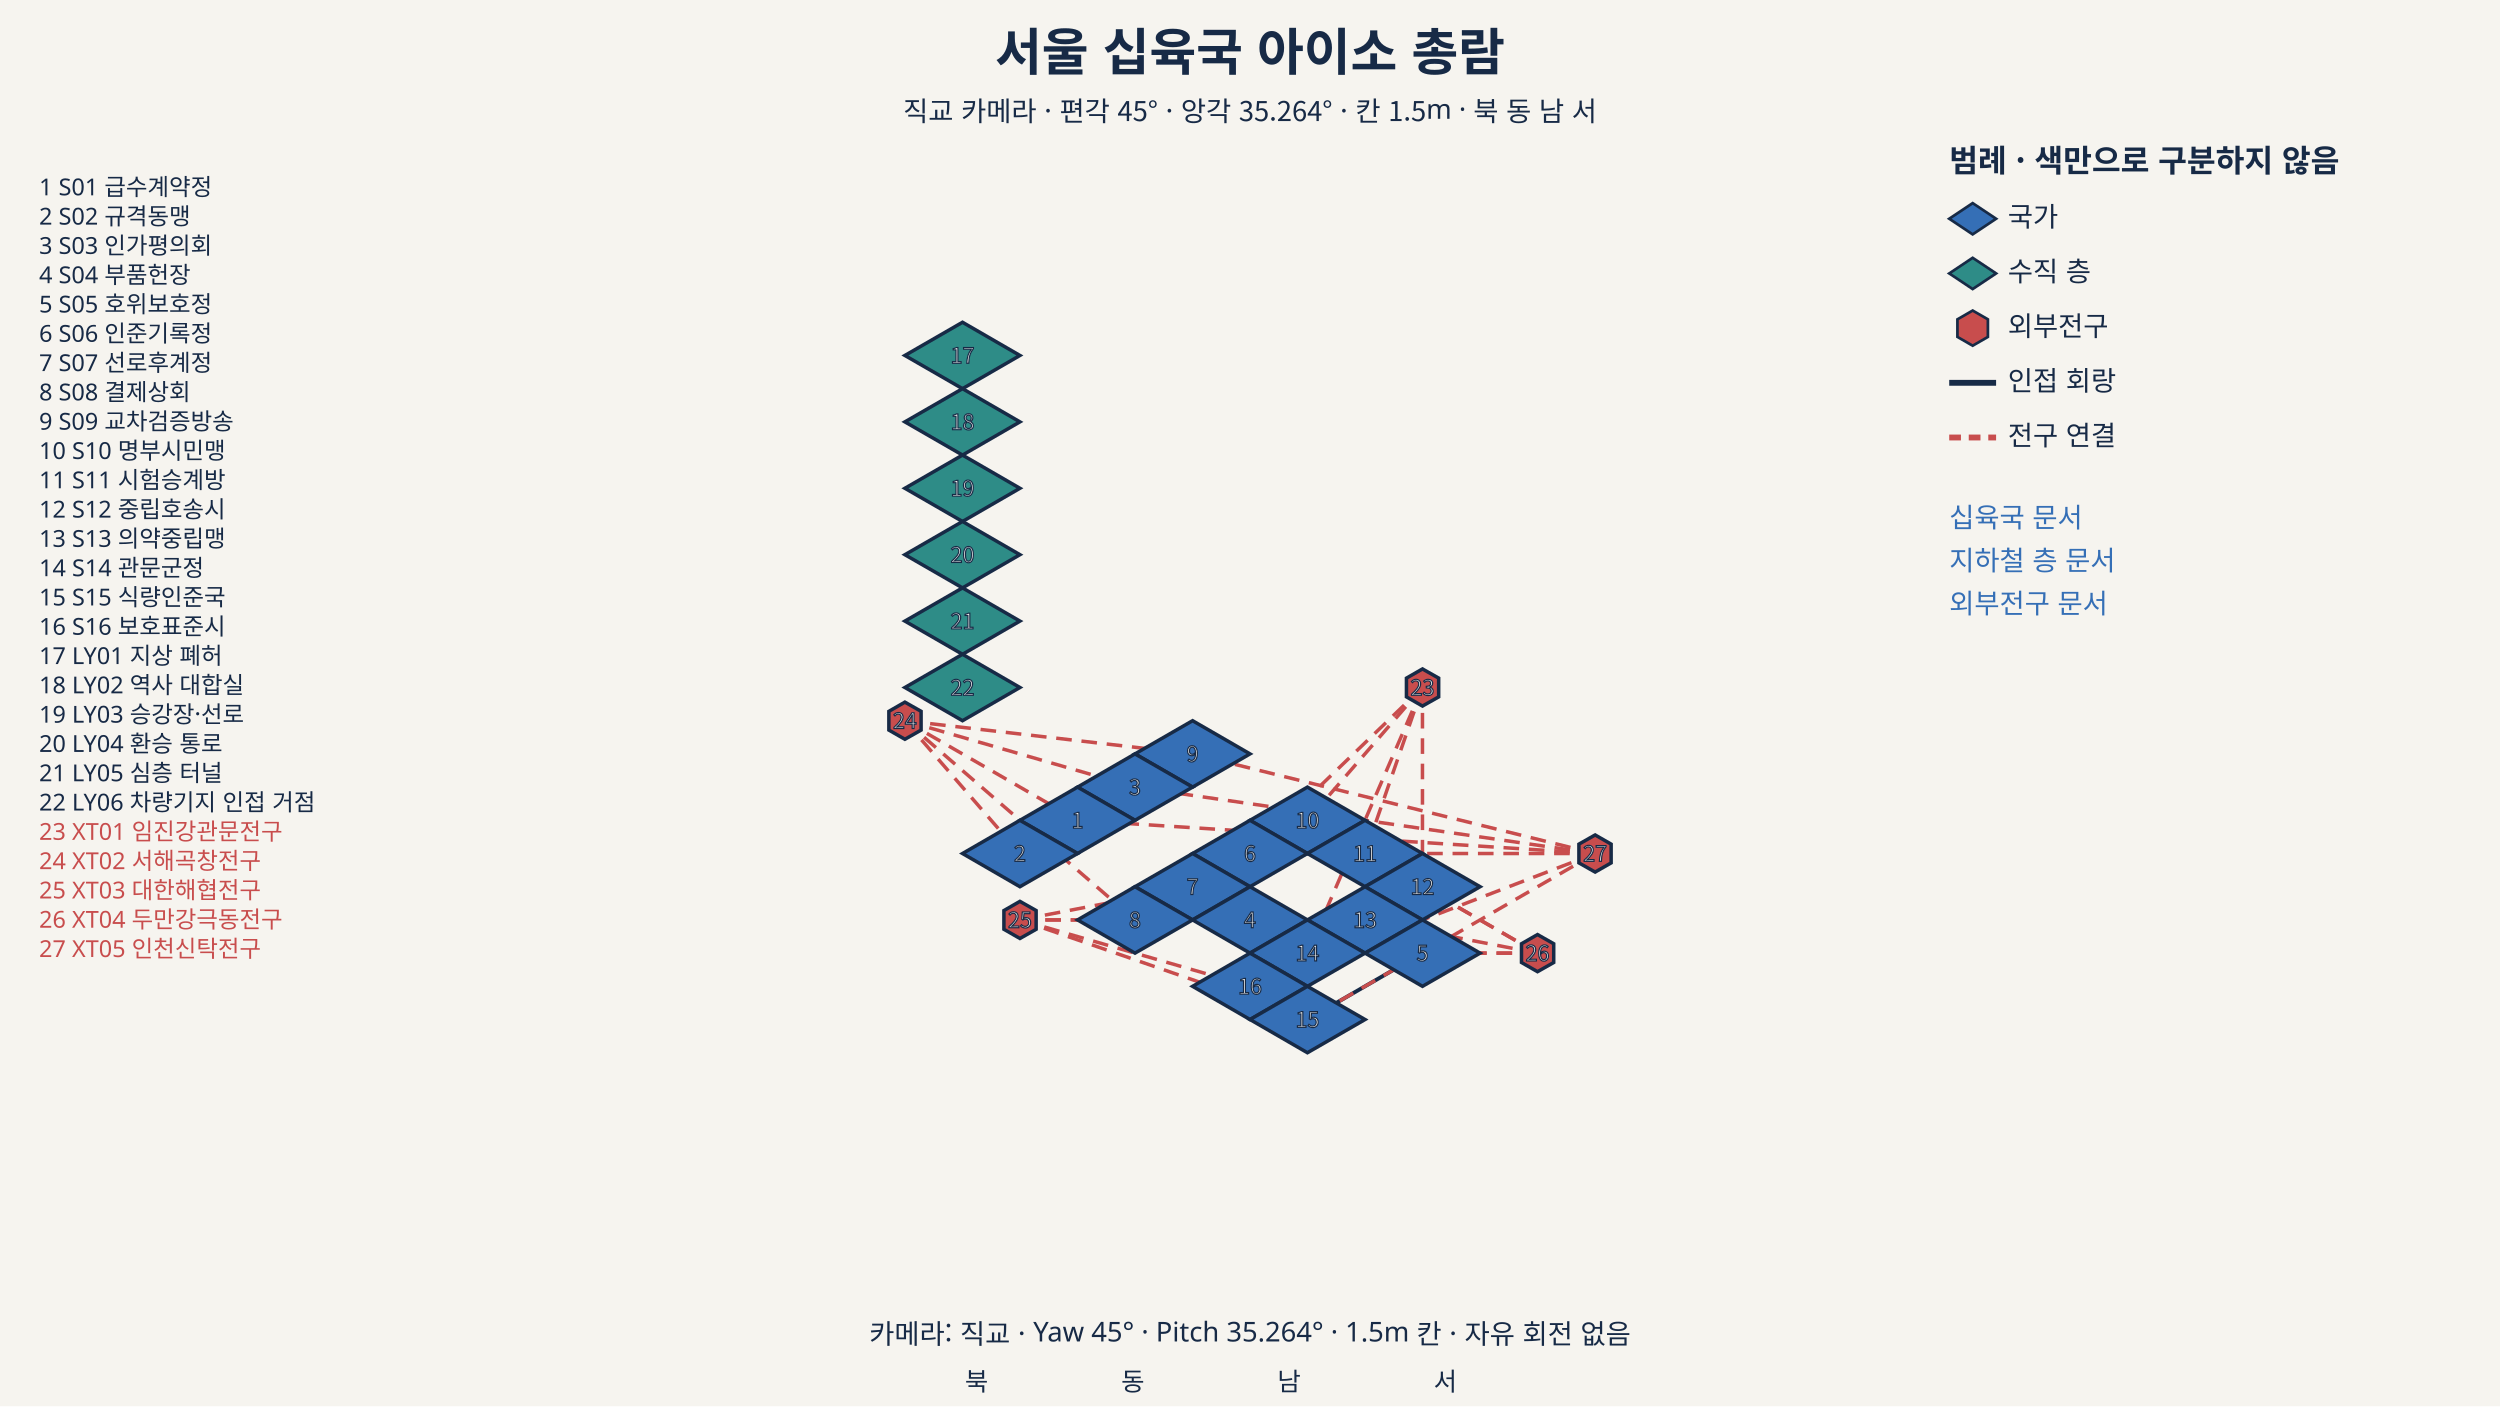
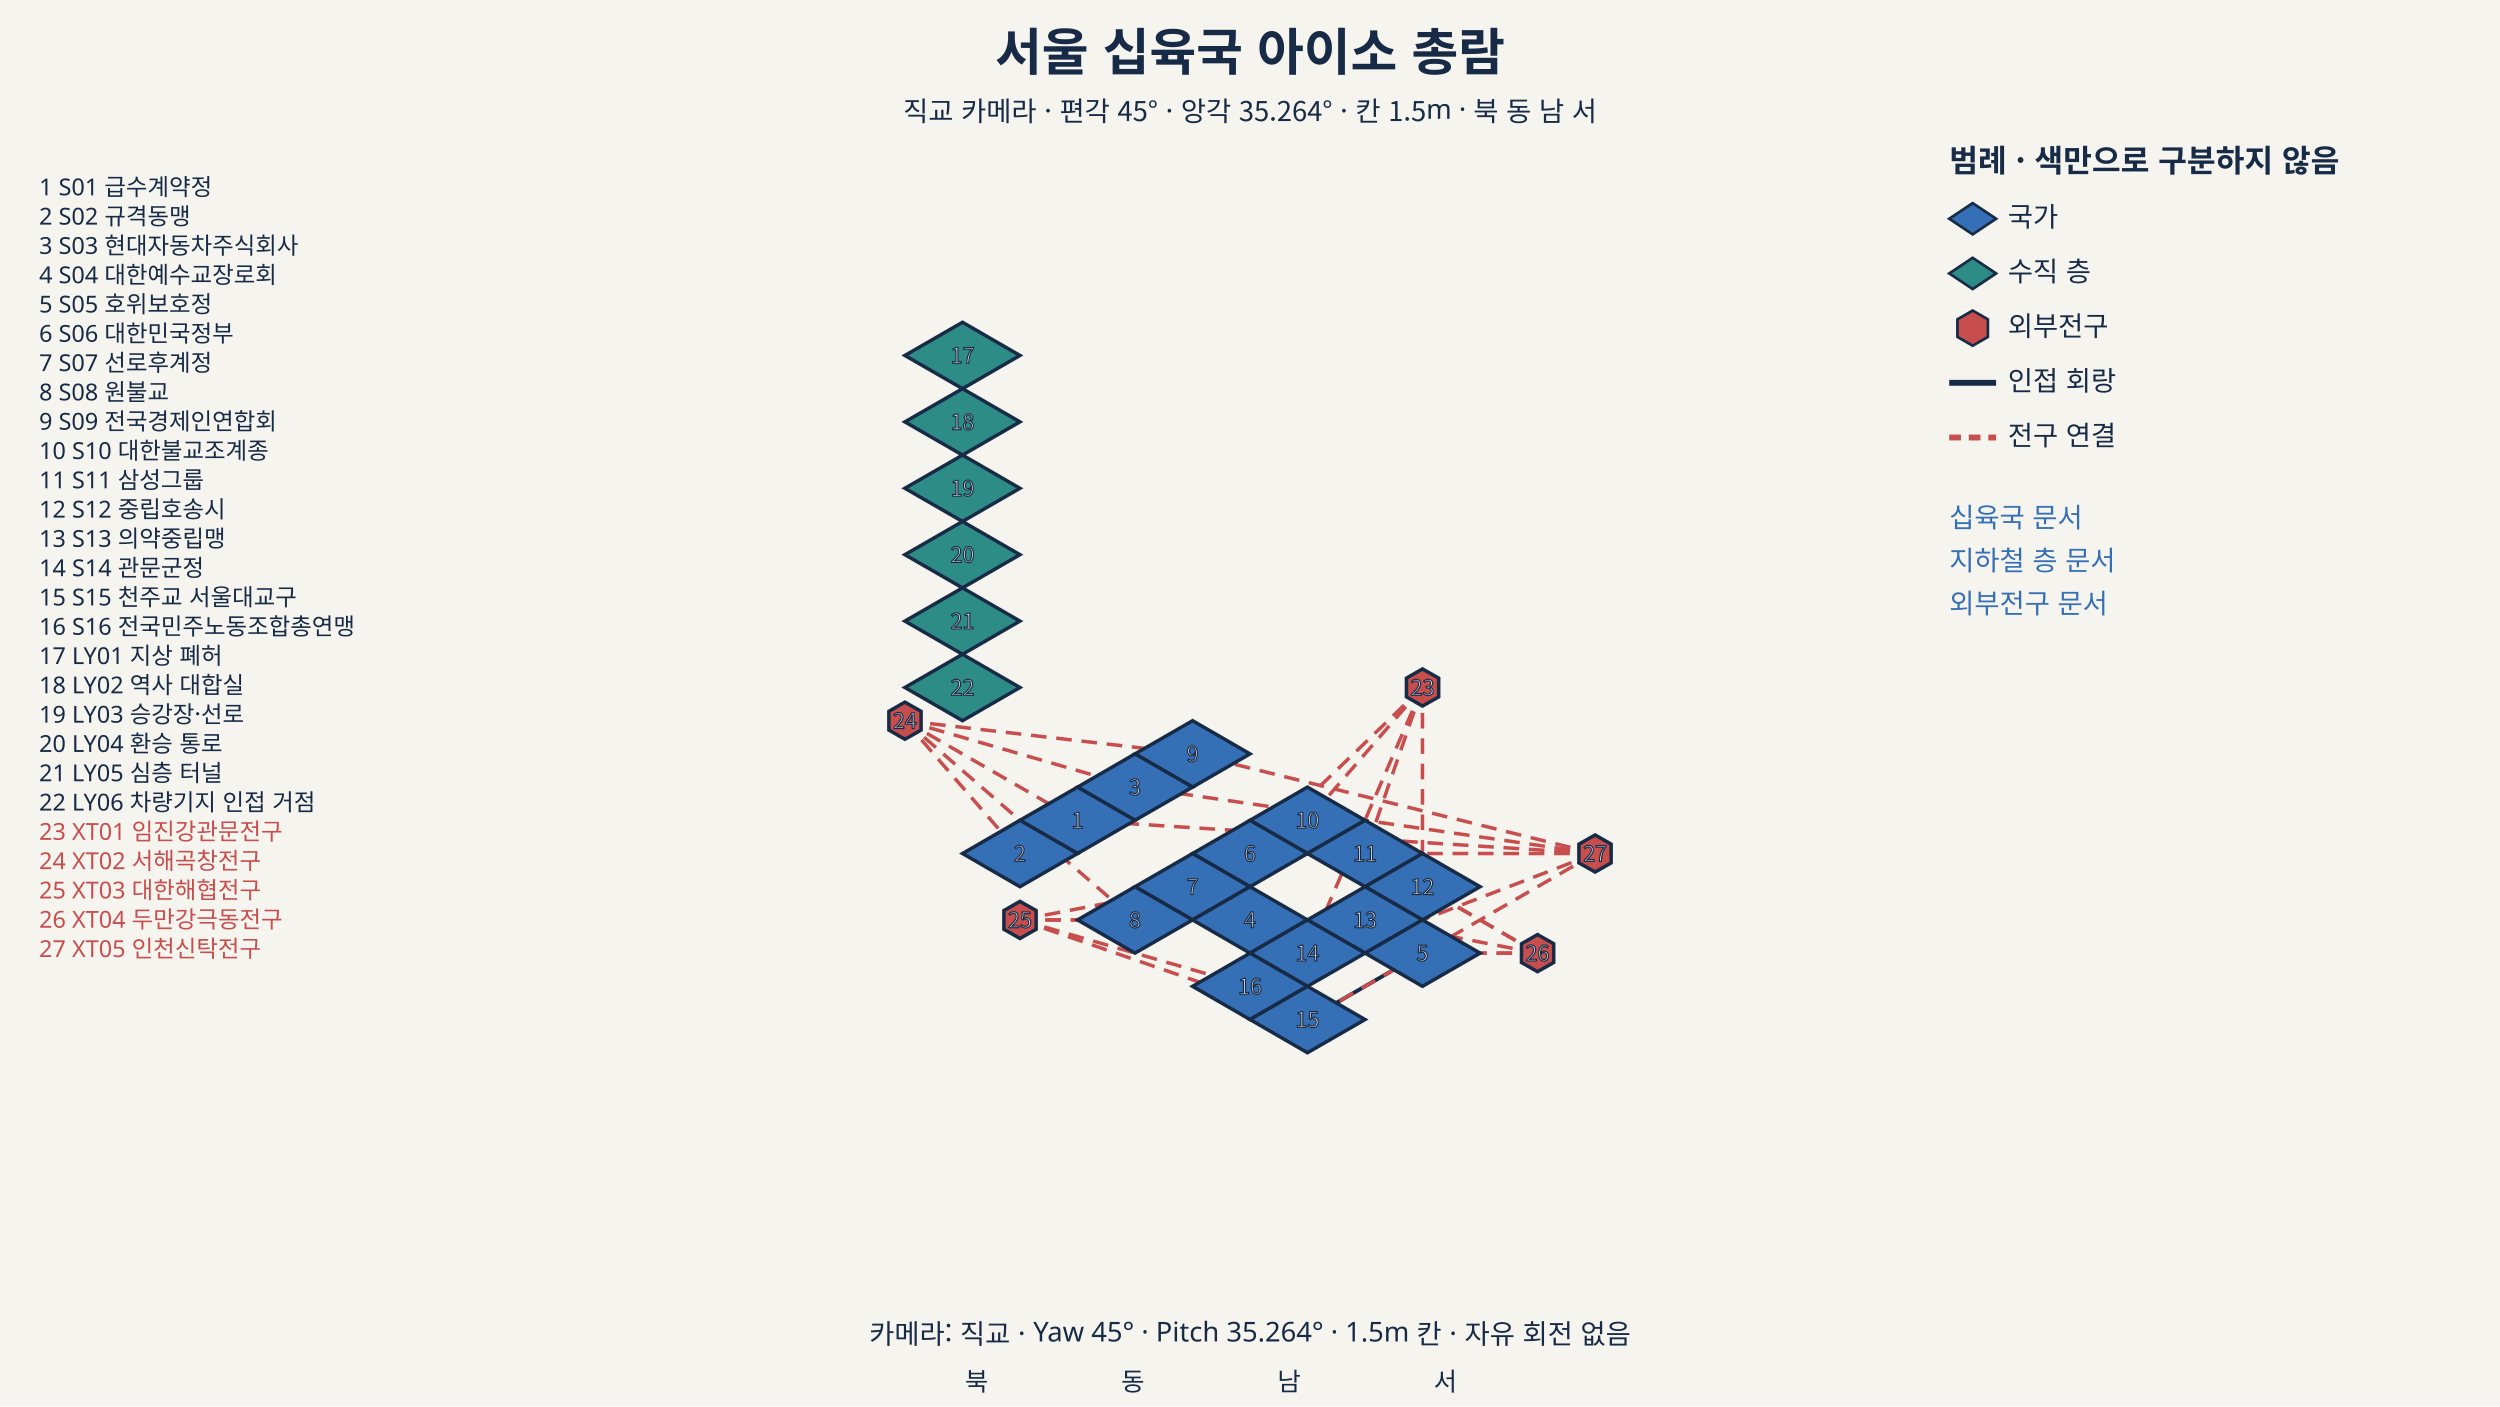
- <svg xmlns="http://www.w3.org/2000/svg" width="1280" height="720" viewBox="0 0 1280 720" role="img" aria-labelledby="title desc" xml:lang="ko" data-atlas-hash="6d7f060f82a2ee91fc127a8096e9a57d77d2d13cf7e8adb3f6fe76635e398caa" data-yaw="45" data-pitch="35.264" data-tile-meters="1.5">
+ <svg xmlns="http://www.w3.org/2000/svg" width="1280" height="720" viewBox="0 0 1280 720" role="img" aria-labelledby="title desc" xml:lang="ko" data-atlas-hash="7fadca395f92d4db23acdbbb047b1f75e3b9603f41fed8a22cf4b52b2c434663" data-yaw="45" data-pitch="35.264" data-tile-meters="1.5">
  <rect width="1280" height="720" fill="#F6F4EF" />
  <defs>
    <pattern id="iso-hatch" width="6" height="6" patternUnits="userSpaceOnUse">
      <path d="M0 6 6 0" stroke="#C84D4D" stroke-width="1.2" fill="none" />
    </pattern>
    <marker id="iso-arrow" markerWidth="10" markerHeight="10" refX="8" refY="3" orient="auto">
      <path d="M0,0 L0,6 L9,3 z" fill="#C84D4D" />
    </marker>
  </defs>
  <g font-family="Pretendard, Noto Sans KR, Apple SD Gothic Neo, Malgun Gothic, sans-serif" fill="#172A46">
    <text x="640" y="36" text-anchor="middle" font-size="26" font-weight="700">서울 십육국 아이소 총람</text>
    <text x="640" y="62" text-anchor="middle" font-size="14" fill="#172A46">직교 카메라 · 편각 45° · 앙각 35.264° · 칸 1.5m · 북 동 남 서</text>
    <g id="iso-edges">
      <line id="E-ADJ-S01-S02" x1="551.7" y1="420" x2="522.2" y2="437" stroke="#172A46" stroke-width="2" />
      <line id="E-ADJ-S02-S03" x1="522.2" y1="437" x2="581.1" y2="403" stroke="#172A46" stroke-width="2" />
      <line id="E-ADJ-S03-S09" x1="581.1" y1="403" x2="610.6" y2="386" stroke="#172A46" stroke-width="2" />
      <line id="E-ADJ-S04-S14" x1="640" y1="471" x2="669.4" y2="488" stroke="#172A46" stroke-width="2" />
      <line id="E-ADJ-S05-S15" x1="728.3" y1="488" x2="669.4" y2="522" stroke="#172A46" stroke-width="2" />
      <line id="E-ADJ-S06-S07" x1="640" y1="437" x2="610.6" y2="454" stroke="#172A46" stroke-width="2" />
      <line id="E-ADJ-S07-S08" x1="610.6" y1="454" x2="581.1" y2="471" stroke="#172A46" stroke-width="2" />
      <line id="E-ADJ-S10-S11" x1="669.4" y1="420" x2="698.9" y2="437" stroke="#172A46" stroke-width="2" />
      <line id="E-ADJ-S11-S12" x1="698.9" y1="437" x2="728.3" y2="454" stroke="#172A46" stroke-width="2" />
      <line id="E-ADJ-S15-S16" x1="669.4" y1="522" x2="640" y2="505" stroke="#172A46" stroke-width="2" />
      <line id="E-LY-LY01-LY02" x1="492.8" y1="182" x2="492.8" y2="216" stroke="#172A46" stroke-width="2" />
      <line id="E-LY-LY02-LY03" x1="492.8" y1="216" x2="492.8" y2="250" stroke="#172A46" stroke-width="2" />
      <line id="E-LY-LY03-LY04" x1="492.8" y1="250" x2="492.8" y2="284" stroke="#172A46" stroke-width="2" />
      <line id="E-LY-LY04-LY05" x1="492.8" y1="284" x2="492.8" y2="318" stroke="#172A46" stroke-width="2" />
      <line id="E-LY-LY05-LY06" x1="492.8" y1="318" x2="492.8" y2="352" stroke="#172A46" stroke-width="2" />
      <line id="E-XT-XT01-S06" x1="728.3" y1="352" x2="640" y2="437" stroke="#C84D4D" stroke-width="1.8" stroke-dasharray="8 5" marker-end="url(#iso-arrow)" />
      <line id="E-XT-XT01-S10" x1="728.3" y1="352" x2="669.4" y2="420" stroke="#C84D4D" stroke-width="1.8" stroke-dasharray="8 5" marker-end="url(#iso-arrow)" />
      <line id="E-XT-XT01-S11" x1="728.3" y1="352" x2="698.9" y2="437" stroke="#C84D4D" stroke-width="1.8" stroke-dasharray="8 5" marker-end="url(#iso-arrow)" />
      <line id="E-XT-XT01-S12" x1="728.3" y1="352" x2="728.3" y2="454" stroke="#C84D4D" stroke-width="1.8" stroke-dasharray="8 5" marker-end="url(#iso-arrow)" />
      <line id="E-XT-XT01-S14" x1="728.3" y1="352" x2="669.4" y2="488" stroke="#C84D4D" stroke-width="1.8" stroke-dasharray="8 5" marker-end="url(#iso-arrow)" />
      <line id="E-XT-XT02-S01" x1="463.3" y1="369" x2="551.7" y2="420" stroke="#C84D4D" stroke-width="1.8" stroke-dasharray="8 5" marker-end="url(#iso-arrow)" />
      <line id="E-XT-XT02-S02" x1="463.3" y1="369" x2="522.2" y2="437" stroke="#C84D4D" stroke-width="1.8" stroke-dasharray="8 5" marker-end="url(#iso-arrow)" />
      <line id="E-XT-XT02-S03" x1="463.3" y1="369" x2="581.1" y2="403" stroke="#C84D4D" stroke-width="1.8" stroke-dasharray="8 5" marker-end="url(#iso-arrow)" />
      <line id="E-XT-XT02-S08" x1="463.3" y1="369" x2="581.1" y2="471" stroke="#C84D4D" stroke-width="1.8" stroke-dasharray="8 5" marker-end="url(#iso-arrow)" />
      <line id="E-XT-XT02-S09" x1="463.3" y1="369" x2="610.6" y2="386" stroke="#C84D4D" stroke-width="1.8" stroke-dasharray="8 5" marker-end="url(#iso-arrow)" />
      <line id="E-XT-XT03-S04" x1="522.2" y1="471" x2="640" y2="471" stroke="#C84D4D" stroke-width="1.8" stroke-dasharray="8 5" marker-end="url(#iso-arrow)" />
      <line id="E-XT-XT03-S07" x1="522.2" y1="471" x2="610.6" y2="454" stroke="#C84D4D" stroke-width="1.8" stroke-dasharray="8 5" marker-end="url(#iso-arrow)" />
      <line id="E-XT-XT03-S08" x1="522.2" y1="471" x2="581.1" y2="471" stroke="#C84D4D" stroke-width="1.8" stroke-dasharray="8 5" marker-end="url(#iso-arrow)" />
      <line id="E-XT-XT03-S15" x1="522.2" y1="471" x2="669.4" y2="522" stroke="#C84D4D" stroke-width="1.8" stroke-dasharray="8 5" marker-end="url(#iso-arrow)" />
      <line id="E-XT-XT03-S16" x1="522.2" y1="471" x2="640" y2="505" stroke="#C84D4D" stroke-width="1.8" stroke-dasharray="8 5" marker-end="url(#iso-arrow)" />
      <line id="E-XT-XT04-S05" x1="787.2" y1="488" x2="728.3" y2="488" stroke="#C84D4D" stroke-width="1.8" stroke-dasharray="8 5" marker-end="url(#iso-arrow)" />
      <line id="E-XT-XT04-S11" x1="787.2" y1="488" x2="698.9" y2="437" stroke="#C84D4D" stroke-width="1.8" stroke-dasharray="8 5" marker-end="url(#iso-arrow)" />
      <line id="E-XT-XT04-S12" x1="787.2" y1="488" x2="728.3" y2="454" stroke="#C84D4D" stroke-width="1.8" stroke-dasharray="8 5" marker-end="url(#iso-arrow)" />
      <line id="E-XT-XT04-S13" x1="787.2" y1="488" x2="698.9" y2="471" stroke="#C84D4D" stroke-width="1.8" stroke-dasharray="8 5" marker-end="url(#iso-arrow)" />
      <line id="E-XT-XT04-S14" x1="787.2" y1="488" x2="669.4" y2="488" stroke="#C84D4D" stroke-width="1.8" stroke-dasharray="8 5" marker-end="url(#iso-arrow)" />
      <line id="E-XT-XT05-S01" x1="816.7" y1="437" x2="551.7" y2="420" stroke="#C84D4D" stroke-width="1.8" stroke-dasharray="8 5" marker-end="url(#iso-arrow)" />
      <line id="E-XT-XT05-S03" x1="816.7" y1="437" x2="581.1" y2="403" stroke="#C84D4D" stroke-width="1.8" stroke-dasharray="8 5" marker-end="url(#iso-arrow)" />
      <line id="E-XT-XT05-S06" x1="816.7" y1="437" x2="640" y2="437" stroke="#C84D4D" stroke-width="1.8" stroke-dasharray="8 5" marker-end="url(#iso-arrow)" />
      <line id="E-XT-XT05-S09" x1="816.7" y1="437" x2="610.6" y2="386" stroke="#C84D4D" stroke-width="1.8" stroke-dasharray="8 5" marker-end="url(#iso-arrow)" />
      <line id="E-XT-XT05-S15" x1="816.7" y1="437" x2="669.4" y2="522" stroke="#C84D4D" stroke-width="1.8" stroke-dasharray="8 5" marker-end="url(#iso-arrow)" />
      <line id="E-XT-XT05-S16" x1="816.7" y1="437" x2="640" y2="505" stroke="#C84D4D" stroke-width="1.8" stroke-dasharray="8 5" marker-end="url(#iso-arrow)" />
    </g>
    <g id="iso-nodes">
      <g id="N-LY01" data-ref="LY01" data-kind="layer" data-layer="LY01" data-source-kind="original-fiction" data-label-priority="1">
        <polygon id="N-LY01-shape" points="492.8,165 522.2,182 492.8,199 463.3,182" fill="#2E8C87" stroke="#172A46" stroke-width="1.8" />
        <text x="492.8" y="186" text-anchor="middle" font-size="11" fill="#F6F4EF" stroke="#172A46" stroke-width="0.6">17</text>
      </g>
      <g id="N-LY02" data-ref="LY02" data-kind="layer" data-layer="LY02" data-source-kind="original-fiction" data-label-priority="1">
        <polygon id="N-LY02-shape" points="492.8,199 522.2,216 492.8,233 463.3,216" fill="#2E8C87" stroke="#172A46" stroke-width="1.8" />
        <text x="492.8" y="220" text-anchor="middle" font-size="11" fill="#F6F4EF" stroke="#172A46" stroke-width="0.6">18</text>
      </g>
      <g id="N-LY03" data-ref="LY03" data-kind="layer" data-layer="LY03" data-source-kind="original-fiction" data-label-priority="1">
        <polygon id="N-LY03-shape" points="492.8,233 522.2,250 492.8,267 463.3,250" fill="#2E8C87" stroke="#172A46" stroke-width="1.8" />
        <text x="492.8" y="254" text-anchor="middle" font-size="11" fill="#F6F4EF" stroke="#172A46" stroke-width="0.6">19</text>
      </g>
      <g id="N-LY04" data-ref="LY04" data-kind="layer" data-layer="LY04" data-source-kind="original-fiction" data-label-priority="1">
        <polygon id="N-LY04-shape" points="492.8,267 522.2,284 492.8,301 463.3,284" fill="#2E8C87" stroke="#172A46" stroke-width="1.8" />
        <text x="492.8" y="288" text-anchor="middle" font-size="11" fill="#F6F4EF" stroke="#172A46" stroke-width="0.6">20</text>
      </g>
      <g id="N-LY05" data-ref="LY05" data-kind="layer" data-layer="LY05" data-source-kind="original-fiction" data-label-priority="1">
        <polygon id="N-LY05-shape" points="492.8,301 522.2,318 492.8,335 463.3,318" fill="#2E8C87" stroke="#172A46" stroke-width="1.8" />
        <text x="492.8" y="322" text-anchor="middle" font-size="11" fill="#F6F4EF" stroke="#172A46" stroke-width="0.6">21</text>
      </g>
      <g id="N-LY06" data-ref="LY06" data-kind="layer" data-layer="LY06" data-source-kind="original-fiction" data-label-priority="1">
        <polygon id="N-LY06-shape" points="492.8,335 522.2,352 492.8,369 463.3,352" fill="#2E8C87" stroke="#172A46" stroke-width="1.8" />
        <text x="492.8" y="356" text-anchor="middle" font-size="11" fill="#F6F4EF" stroke="#172A46" stroke-width="0.6">22</text>
      </g>
      <g id="N-S09" data-ref="S09" data-kind="state" data-layer="LY02" data-source-kind="original-fiction" data-label-priority="1">
        <polygon id="N-S09-shape" points="610.6,369 640,386 610.6,403 581.1,386" fill="#356FB6" stroke="#172A46" stroke-width="1.8" />
        <text x="610.6" y="390" text-anchor="middle" font-size="11" fill="#F6F4EF" stroke="#172A46" stroke-width="0.6">9</text>
      </g>
      <g id="N-XT01" data-ref="XT01" data-kind="theater" data-layer="LY01" data-source-kind="original-fiction" data-label-priority="1">
        <polygon points="736.6,356.8 728.3,361.5 720.1,356.8 720.1,347.2 728.3,342.5 736.6,347.2" fill="#C84D4D" stroke="#172A46" stroke-width="1.8" />
        <text x="728.3" y="356" text-anchor="middle" font-size="11" fill="#F6F4EF" stroke="#172A46" stroke-width="0.6">23</text>
      </g>
      <g id="N-S03" data-ref="S03" data-kind="state" data-layer="LY02" data-source-kind="original-fiction" data-label-priority="1">
        <polygon id="N-S03-shape" points="581.1,386 610.6,403 581.1,420 551.7,403" fill="#356FB6" stroke="#172A46" stroke-width="1.8" />
        <text x="581.1" y="407" text-anchor="middle" font-size="11" fill="#F6F4EF" stroke="#172A46" stroke-width="0.6">3</text>
      </g>
      <g id="N-XT02" data-ref="XT02" data-kind="theater" data-layer="LY01" data-source-kind="original-fiction" data-label-priority="1">
        <polygon points="471.6,373.8 463.3,378.5 455.1,373.8 455.1,364.2 463.3,359.5 471.6,364.2" fill="#C84D4D" stroke="#172A46" stroke-width="1.8" />
        <text x="463.3" y="373" text-anchor="middle" font-size="11" fill="#F6F4EF" stroke="#172A46" stroke-width="0.6">24</text>
      </g>
      <g id="N-S01" data-ref="S01" data-kind="state" data-layer="LY02" data-source-kind="original-fiction" data-label-priority="1">
        <polygon id="N-S01-shape" points="551.7,403 581.1,420 551.7,437 522.2,420" fill="#356FB6" stroke="#172A46" stroke-width="1.8" />
        <text x="551.7" y="424" text-anchor="middle" font-size="11" fill="#F6F4EF" stroke="#172A46" stroke-width="0.6">1</text>
      </g>
      <g id="N-S10" data-ref="S10" data-kind="state" data-layer="LY02" data-source-kind="original-fiction" data-label-priority="1">
        <polygon id="N-S10-shape" points="669.4,403 698.9,420 669.4,437 640,420" fill="#356FB6" stroke="#172A46" stroke-width="1.8" />
        <text x="669.4" y="424" text-anchor="middle" font-size="11" fill="#F6F4EF" stroke="#172A46" stroke-width="0.6">10</text>
      </g>
      <g id="N-S02" data-ref="S02" data-kind="state" data-layer="LY02" data-source-kind="original-fiction" data-label-priority="1">
        <polygon id="N-S02-shape" points="522.2,420 551.7,437 522.2,454 492.8,437" fill="#356FB6" stroke="#172A46" stroke-width="1.8" />
        <text x="522.2" y="441" text-anchor="middle" font-size="11" fill="#F6F4EF" stroke="#172A46" stroke-width="0.6">2</text>
      </g>
      <g id="N-S06" data-ref="S06" data-kind="state" data-layer="LY02" data-source-kind="original-fiction" data-label-priority="1">
        <polygon id="N-S06-shape" points="640,420 669.4,437 640,454 610.6,437" fill="#356FB6" stroke="#172A46" stroke-width="1.8" />
        <text x="640" y="441" text-anchor="middle" font-size="11" fill="#F6F4EF" stroke="#172A46" stroke-width="0.6">6</text>
      </g>
      <g id="N-S11" data-ref="S11" data-kind="state" data-layer="LY02" data-source-kind="original-fiction" data-label-priority="1">
        <polygon id="N-S11-shape" points="698.9,420 728.3,437 698.9,454 669.4,437" fill="#356FB6" stroke="#172A46" stroke-width="1.8" />
        <text x="698.9" y="441" text-anchor="middle" font-size="11" fill="#F6F4EF" stroke="#172A46" stroke-width="0.6">11</text>
      </g>
      <g id="N-S07" data-ref="S07" data-kind="state" data-layer="LY02" data-source-kind="original-fiction" data-label-priority="1">
        <polygon id="N-S07-shape" points="610.6,437 640,454 610.6,471 581.1,454" fill="#356FB6" stroke="#172A46" stroke-width="1.8" />
        <text x="610.6" y="458" text-anchor="middle" font-size="11" fill="#F6F4EF" stroke="#172A46" stroke-width="0.6">7</text>
      </g>
      <g id="N-S12" data-ref="S12" data-kind="state" data-layer="LY02" data-source-kind="original-fiction" data-label-priority="1">
        <polygon id="N-S12-shape" points="728.3,437 757.8,454 728.3,471 698.9,454" fill="#356FB6" stroke="#172A46" stroke-width="1.8" />
        <text x="728.3" y="458" text-anchor="middle" font-size="11" fill="#F6F4EF" stroke="#172A46" stroke-width="0.6">12</text>
      </g>
      <g id="N-S04" data-ref="S04" data-kind="state" data-layer="LY02" data-source-kind="original-fiction" data-label-priority="1">
        <polygon id="N-S04-shape" points="640,454 669.4,471 640,488 610.6,471" fill="#356FB6" stroke="#172A46" stroke-width="1.8" />
        <text x="640" y="475" text-anchor="middle" font-size="11" fill="#F6F4EF" stroke="#172A46" stroke-width="0.6">4</text>
      </g>
      <g id="N-S08" data-ref="S08" data-kind="state" data-layer="LY02" data-source-kind="original-fiction" data-label-priority="1">
        <polygon id="N-S08-shape" points="581.1,454 610.6,471 581.1,488 551.7,471" fill="#356FB6" stroke="#172A46" stroke-width="1.8" />
        <text x="581.1" y="475" text-anchor="middle" font-size="11" fill="#F6F4EF" stroke="#172A46" stroke-width="0.6">8</text>
      </g>
      <g id="N-S13" data-ref="S13" data-kind="state" data-layer="LY02" data-source-kind="original-fiction" data-label-priority="1">
        <polygon id="N-S13-shape" points="698.9,454 728.3,471 698.9,488 669.4,471" fill="#356FB6" stroke="#172A46" stroke-width="1.8" />
        <text x="698.9" y="475" text-anchor="middle" font-size="11" fill="#F6F4EF" stroke="#172A46" stroke-width="0.6">13</text>
      </g>
      <g id="N-XT05" data-ref="XT05" data-kind="theater" data-layer="LY01" data-source-kind="original-fiction" data-label-priority="1">
        <polygon points="824.9,441.8 816.7,446.5 808.4,441.8 808.4,432.2 816.7,427.5 824.9,432.2" fill="#C84D4D" stroke="#172A46" stroke-width="1.8" />
        <text x="816.7" y="441" text-anchor="middle" font-size="11" fill="#F6F4EF" stroke="#172A46" stroke-width="0.6">27</text>
      </g>
      <g id="N-S05" data-ref="S05" data-kind="state" data-layer="LY02" data-source-kind="original-fiction" data-label-priority="1">
        <polygon id="N-S05-shape" points="728.3,471 757.8,488 728.3,505 698.9,488" fill="#356FB6" stroke="#172A46" stroke-width="1.8" />
        <text x="728.3" y="492" text-anchor="middle" font-size="11" fill="#F6F4EF" stroke="#172A46" stroke-width="0.6">5</text>
      </g>
      <g id="N-S14" data-ref="S14" data-kind="state" data-layer="LY02" data-source-kind="original-fiction" data-label-priority="1">
        <polygon id="N-S14-shape" points="669.4,471 698.9,488 669.4,505 640,488" fill="#356FB6" stroke="#172A46" stroke-width="1.8" />
        <text x="669.4" y="492" text-anchor="middle" font-size="11" fill="#F6F4EF" stroke="#172A46" stroke-width="0.6">14</text>
      </g>
      <g id="N-S16" data-ref="S16" data-kind="state" data-layer="LY02" data-source-kind="original-fiction" data-label-priority="1">
        <polygon id="N-S16-shape" points="640,488 669.4,505 640,522 610.6,505" fill="#356FB6" stroke="#172A46" stroke-width="1.8" />
        <text x="640" y="509" text-anchor="middle" font-size="11" fill="#F6F4EF" stroke="#172A46" stroke-width="0.6">16</text>
      </g>
      <g id="N-XT03" data-ref="XT03" data-kind="theater" data-layer="LY01" data-source-kind="original-fiction" data-label-priority="1">
        <polygon points="530.5,475.8 522.2,480.5 514,475.8 514,466.2 522.2,461.5 530.5,466.2" fill="#C84D4D" stroke="#172A46" stroke-width="1.8" />
        <text x="522.2" y="475" text-anchor="middle" font-size="11" fill="#F6F4EF" stroke="#172A46" stroke-width="0.6">25</text>
      </g>
      <g id="N-S15" data-ref="S15" data-kind="state" data-layer="LY02" data-source-kind="original-fiction" data-label-priority="1">
        <polygon id="N-S15-shape" points="669.4,505 698.9,522 669.4,539 640,522" fill="#356FB6" stroke="#172A46" stroke-width="1.8" />
        <text x="669.4" y="526" text-anchor="middle" font-size="11" fill="#F6F4EF" stroke="#172A46" stroke-width="0.6">15</text>
      </g>
      <g id="N-XT04" data-ref="XT04" data-kind="theater" data-layer="LY01" data-source-kind="original-fiction" data-label-priority="1">
        <polygon points="795.5,492.8 787.2,497.5 779,492.8 779,483.2 787.2,478.5 795.5,483.2" fill="#C84D4D" stroke="#172A46" stroke-width="1.8" />
        <text x="787.2" y="492" text-anchor="middle" font-size="11" fill="#F6F4EF" stroke="#172A46" stroke-width="0.6">26</text>
      </g>
    </g>
    <g id="iso-callouts">
      <a href="#N-S01">
        <text x="20" y="100" font-size="12" fill="#172A46">1 S01 급수계약정</text>
      </a>
      <a href="#N-S02">
        <text x="20" y="115" font-size="12" fill="#172A46">2 S02 규격동맹</text>
      </a>
      <a href="#N-S03">
-         <text x="20" y="130" font-size="12" fill="#172A46">3 S03 인가평의회</text>
+         <text x="20" y="130" font-size="12" fill="#172A46">3 S03 현대자동차주식회사</text>
      </a>
      <a href="#N-S04">
-         <text x="20" y="145" font-size="12" fill="#172A46">4 S04 부품헌장</text>
+         <text x="20" y="145" font-size="12" fill="#172A46">4 S04 대한예수교장로회</text>
      </a>
      <a href="#N-S05">
        <text x="20" y="160" font-size="12" fill="#172A46">5 S05 호위보호정</text>
      </a>
      <a href="#N-S06">
-         <text x="20" y="175" font-size="12" fill="#172A46">6 S06 인준기록정</text>
+         <text x="20" y="175" font-size="12" fill="#172A46">6 S06 대한민국정부</text>
      </a>
      <a href="#N-S07">
        <text x="20" y="190" font-size="12" fill="#172A46">7 S07 선로후계정</text>
      </a>
      <a href="#N-S08">
-         <text x="20" y="205" font-size="12" fill="#172A46">8 S08 결제상회</text>
+         <text x="20" y="205" font-size="12" fill="#172A46">8 S08 원불교</text>
      </a>
      <a href="#N-S09">
-         <text x="20" y="220" font-size="12" fill="#172A46">9 S09 교차검증방송</text>
+         <text x="20" y="220" font-size="12" fill="#172A46">9 S09 전국경제인연합회</text>
      </a>
      <a href="#N-S10">
-         <text x="20" y="235" font-size="12" fill="#172A46">10 S10 명부시민맹</text>
+         <text x="20" y="235" font-size="12" fill="#172A46">10 S10 대한불교조계종</text>
      </a>
      <a href="#N-S11">
-         <text x="20" y="250" font-size="12" fill="#172A46">11 S11 시험승계방</text>
+         <text x="20" y="250" font-size="12" fill="#172A46">11 S11 삼성그룹</text>
      </a>
      <a href="#N-S12">
        <text x="20" y="265" font-size="12" fill="#172A46">12 S12 중립호송시</text>
      </a>
      <a href="#N-S13">
        <text x="20" y="280" font-size="12" fill="#172A46">13 S13 의약중립맹</text>
      </a>
      <a href="#N-S14">
        <text x="20" y="295" font-size="12" fill="#172A46">14 S14 관문군정</text>
      </a>
      <a href="#N-S15">
-         <text x="20" y="310" font-size="12" fill="#172A46">15 S15 식량인준국</text>
+         <text x="20" y="310" font-size="12" fill="#172A46">15 S15 천주교 서울대교구</text>
      </a>
      <a href="#N-S16">
-         <text x="20" y="325" font-size="12" fill="#172A46">16 S16 보호표준시</text>
+         <text x="20" y="325" font-size="12" fill="#172A46">16 S16 전국민주노동조합총연맹</text>
      </a>
      <a href="#N-LY01">
        <text x="20" y="340" font-size="12" fill="#172A46">17 LY01 지상 폐허</text>
      </a>
      <a href="#N-LY02">
        <text x="20" y="355" font-size="12" fill="#172A46">18 LY02 역사 대합실</text>
      </a>
      <a href="#N-LY03">
        <text x="20" y="370" font-size="12" fill="#172A46">19 LY03 승강장·선로</text>
      </a>
      <a href="#N-LY04">
        <text x="20" y="385" font-size="12" fill="#172A46">20 LY04 환승 통로</text>
      </a>
      <a href="#N-LY05">
        <text x="20" y="400" font-size="12" fill="#172A46">21 LY05 심층 터널</text>
      </a>
      <a href="#N-LY06">
        <text x="20" y="415" font-size="12" fill="#172A46">22 LY06 차량기지 인접 거점</text>
      </a>
      <a href="#N-XT01">
        <text x="20" y="430" font-size="12" fill="#C84D4D">23 XT01 임진강관문전구</text>
      </a>
      <a href="#N-XT02">
        <text x="20" y="445" font-size="12" fill="#C84D4D">24 XT02 서해곡창전구</text>
      </a>
      <a href="#N-XT03">
        <text x="20" y="460" font-size="12" fill="#C84D4D">25 XT03 대한해협전구</text>
      </a>
      <a href="#N-XT04">
        <text x="20" y="475" font-size="12" fill="#C84D4D">26 XT04 두만강극동전구</text>
      </a>
      <a href="#N-XT05">
        <text x="20" y="490" font-size="12" fill="#C84D4D">27 XT05 인천신탁전구</text>
      </a>
    </g>
    <g id="iso-legend">
      <text x="998" y="88" font-size="16" font-weight="700">범례 · 색만으로 구분하지 않음</text>
      <g id="LG-STATE">
        <polygon points="1010,104 1022,112 1010,120 998,112" fill="#356FB6" stroke="#172A46" stroke-width="1.4" />
        <text x="1028" y="116" font-size="14" fill="#172A46">국가</text>
      </g>
      <g id="LG-LAYER">
        <polygon points="1010,132 1022,140 1010,148 998,140" fill="#2E8C87" stroke="#172A46" stroke-width="1.4" />
        <text x="1028" y="144" font-size="14" fill="#172A46">수직 층</text>
      </g>
      <g id="LG-THEATER">
        <polygon points="1017.8,172.5 1010,177 1002.2,172.5 1002.2,163.5 1010,159 1017.8,163.5" fill="#C84D4D" stroke="#172A46" stroke-width="1.4" />
        <text x="1028" y="172" font-size="14" fill="#172A46">외부전구</text>
      </g>
      <g id="LG-ADJ">
        <line x1="998" y1="196" x2="1022" y2="196" stroke="#172A46" stroke-width="3" />
        <text x="1028" y="200" font-size="14" fill="#172A46">인접 회랑</text>
      </g>
      <g id="LG-PRESS">
        <line x1="998" y1="224" x2="1022" y2="224" stroke="#C84D4D" stroke-width="3" stroke-dasharray="6 4" />
        <text x="1028" y="228" font-size="14" fill="#172A46">전구 연결</text>
      </g>
      <a href="../../../LORE/Sixteen-States.md">
        <text x="998" y="270" font-size="14" fill="#356FB6">십육국 문서</text>
      </a>
      <a href="../../../LORE/World-and-Subway-Layers.md">
        <text x="998" y="292" font-size="14" fill="#356FB6">지하철 층 문서</text>
      </a>
      <a href="../../../LORE/External-Theaters.md">
        <text x="998" y="314" font-size="14" fill="#356FB6">외부전구 문서</text>
      </a>
    </g>
    <g id="iso-compass">
      <text x="640" y="688" text-anchor="middle" font-size="14">카메라: 직교 · Yaw 45° · Pitch 35.264° · 1.5m 칸 · 자유 회전 없음</text>
      <text x="500" y="712" text-anchor="middle" font-size="13">북</text>
      <text x="580" y="712" text-anchor="middle" font-size="13">동</text>
      <text x="660" y="712" text-anchor="middle" font-size="13">남</text>
      <text x="740" y="712" text-anchor="middle" font-size="13">서</text>
    </g>
  </g>
</svg>
